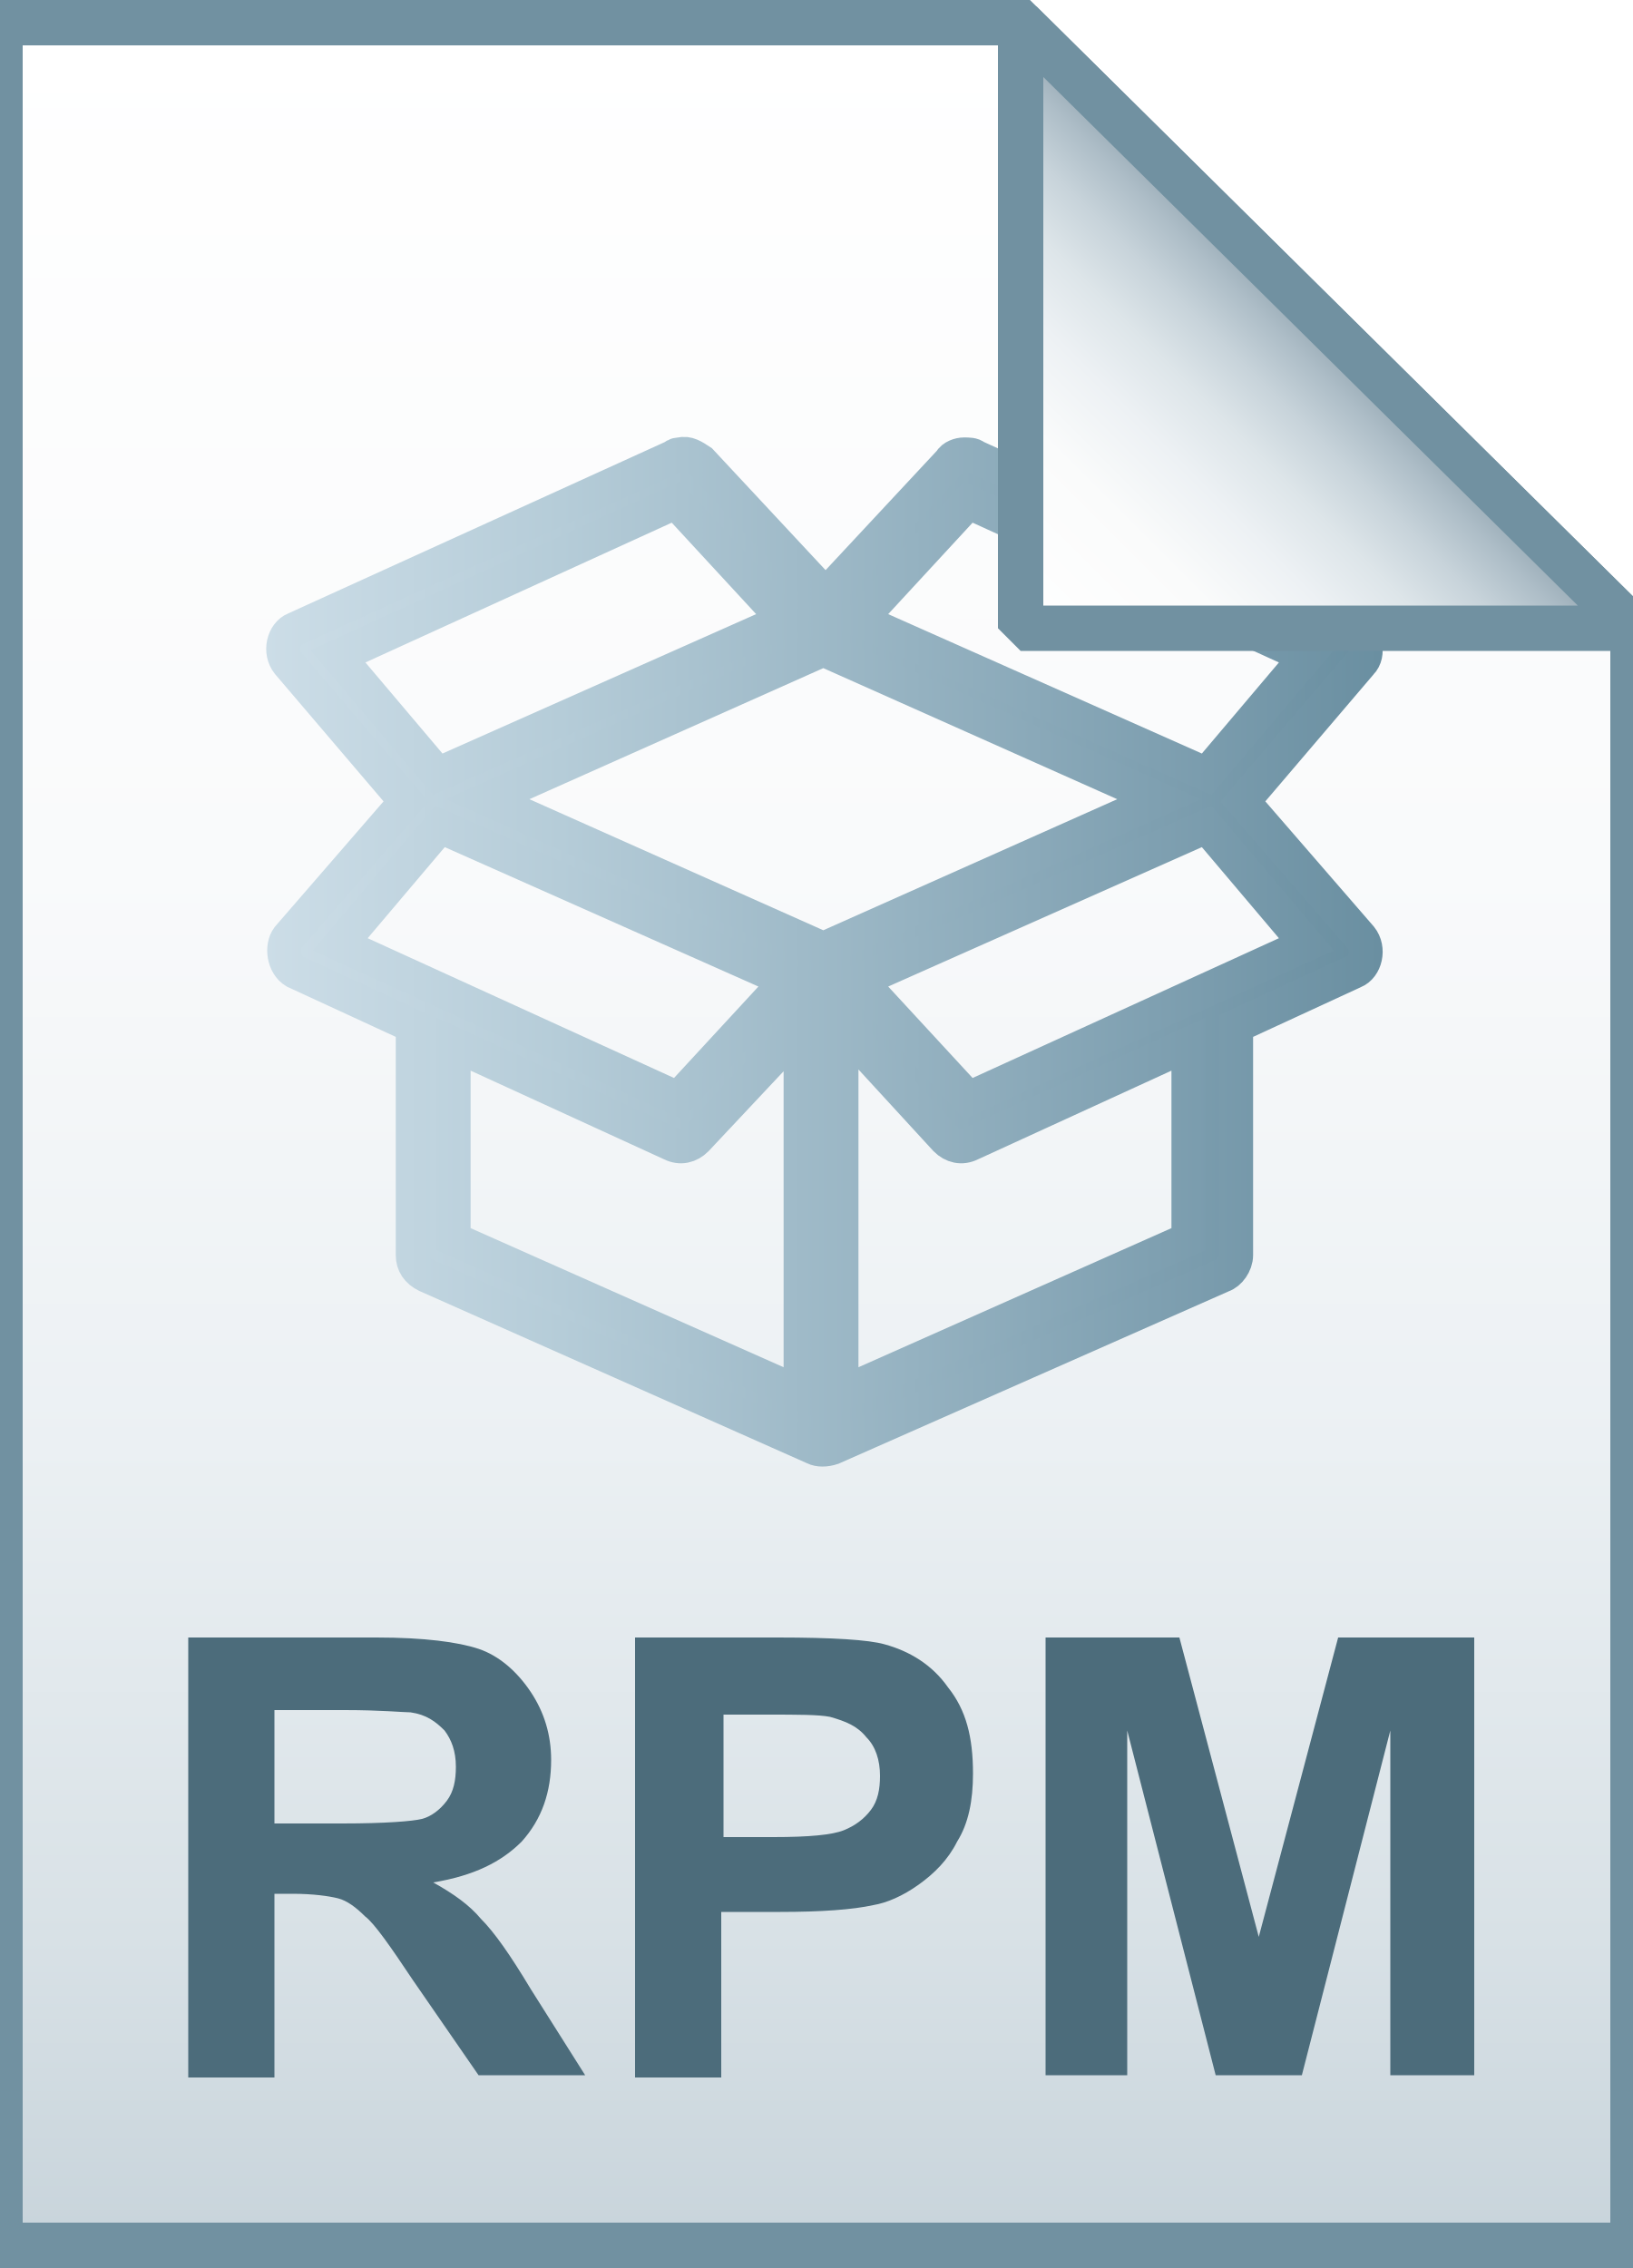
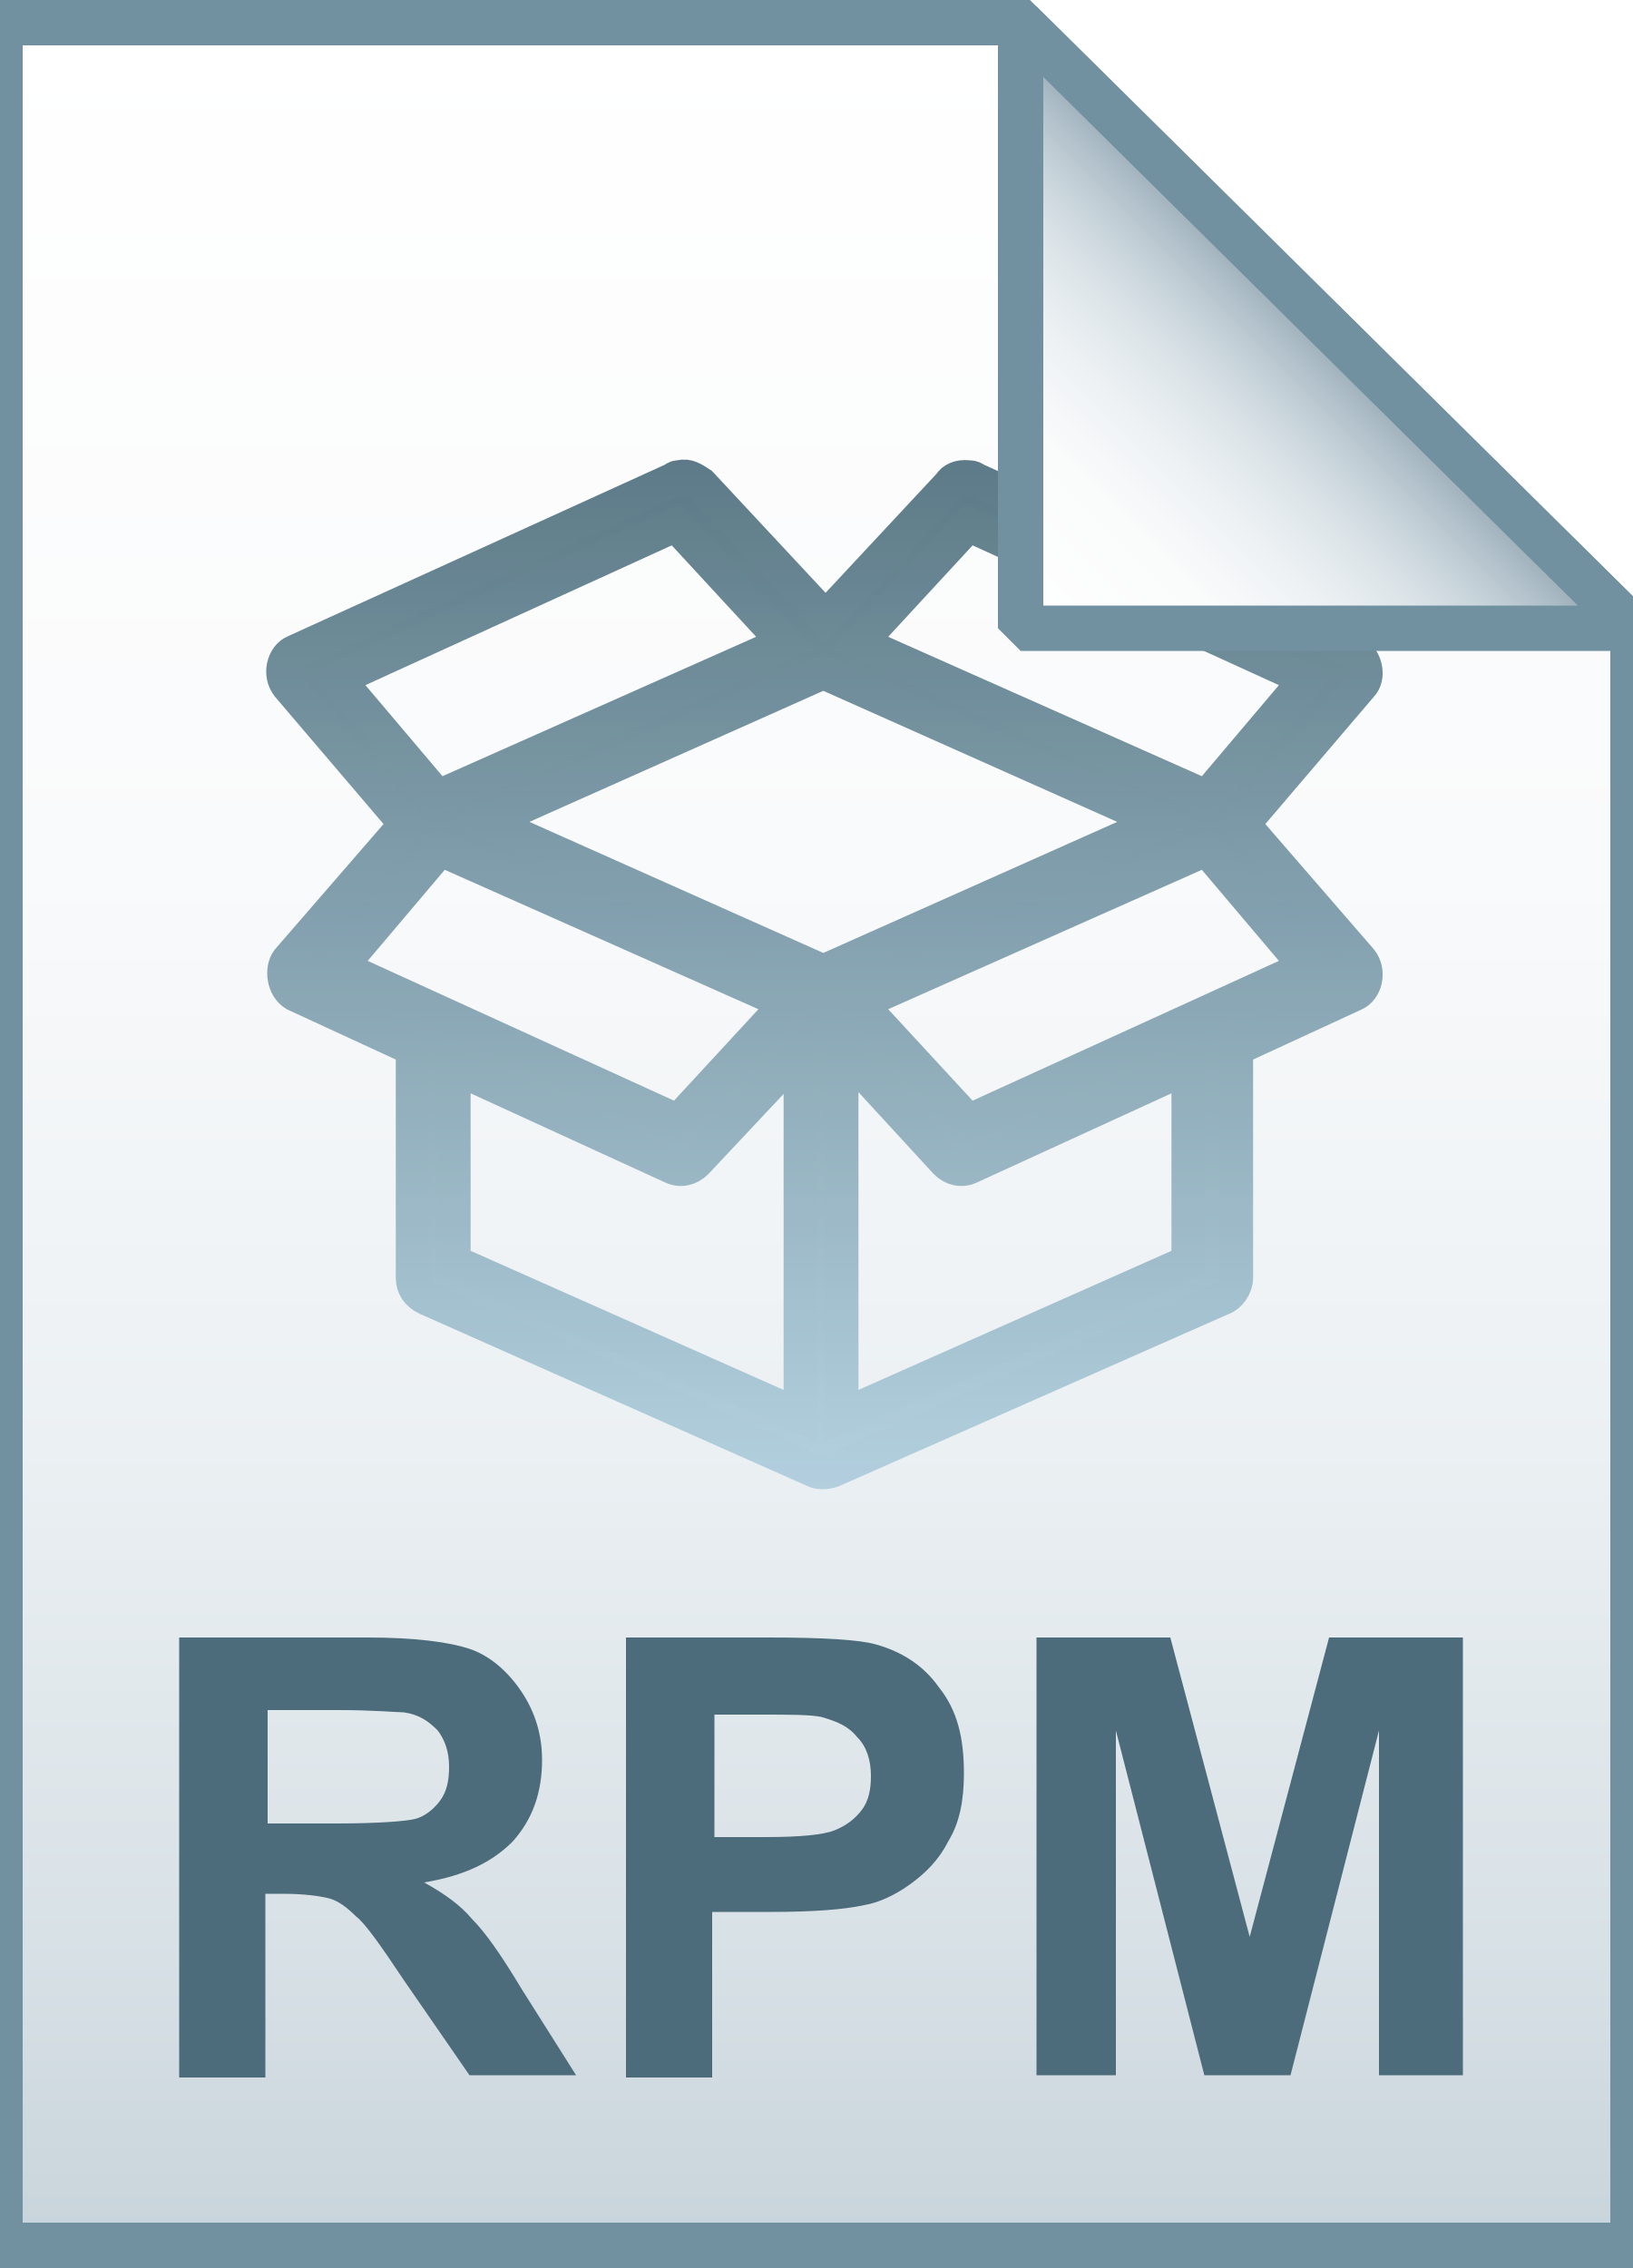
- <svg xmlns="http://www.w3.org/2000/svg" id="Layer_1" viewBox="0 0 72 100">
-   <linearGradient id="SVGID_1_" gradientUnits="userSpaceOnUse" x1="36" y1="97" x2="36" y2="-1" gradientTransform="translate(0 2)">
+ <svg xmlns="http://www.w3.org/2000/svg" viewBox="0 0 72 100">
+   <linearGradient id="a" gradientUnits="userSpaceOnUse" x1="36" y1="97" x2="36" y2="-1" gradientTransform="translate(0 2)">
    <stop offset="0" stop-color="#c8d4db" />
    <stop offset=".139" stop-color="#d8e1e6" />
    <stop offset=".359" stop-color="#ebf0f3" />
    <stop offset=".617" stop-color="#f9fafb" />
    <stop offset="1" stop-color="#fff" />
  </linearGradient>
-   <path d="M45 1l27 26.7V99H0V1h45z" fill="url(#SVGID_1_)" />
+   <path d="M45 1l27 26.7V99H0V1h45z" fill="url(#a)" />
  <path d="M45 1l27 26.7V99H0V1h45z" fill-opacity="0" stroke="#7191a1" stroke-width="2" />
-   <g transform="translate(0 -952.362)">
-     <linearGradient id="SVGID_2_" gradientUnits="userSpaceOnUse" x1="12.471" y1="994.277" x2="60.078" y2="994.277">
-       <stop offset="0" stop-color="#ccdde7" />
-       <stop offset=".265" stop-color="#b5ccd8" />
-       <stop offset=".798" stop-color="#7fa0b1" />
-       <stop offset="1" stop-color="#6a8fa1" />
+   <g transform="translate(0 -952.362)" opacity=".9">
+     <linearGradient id="b" gradientUnits="userSpaceOnUse" x1="36.275" y1="1017.196" x2="36.275" y2="973.359">
+       <stop offset="0" stop-color="#adccdc" />
+       <stop offset="1" stop-color="#4c6c7b" />
    </linearGradient>
-     <linearGradient id="SVGID_3_" gradientUnits="userSpaceOnUse" x1="11.721" y1="994.277" x2="60.828" y2="994.277">
-       <stop offset="0" stop-color="#ccdde7" />
-       <stop offset=".265" stop-color="#b5ccd8" />
-       <stop offset=".798" stop-color="#7fa0b1" />
-       <stop offset="1" stop-color="#6a8fa1" />
+     <linearGradient id="c" gradientUnits="userSpaceOnUse" x1="36.275" y1="1017.946" x2="36.275" y2="972.609">
+       <stop offset="0" stop-color="#adccdc" />
+       <stop offset="1" stop-color="#4c6c7b" />
    </linearGradient>
-     <path d="M30 972.4c-.1 0-.2 0-.3.1L13 980.1c-.5.2-.7 1-.3 1.5l5.2 6.1-5.2 6c-.3.4-.2 1.2.3 1.5l5.2 2.4v10.1c0 .4.2.7.6.9l17.1 7.6c.2.1.5.1.8 0l17.2-7.6c.3-.1.6-.5.6-.9v-10.1l5.2-2.4c.5-.2.7-1 .3-1.5l-5.2-6 5.2-6.1c.4-.4.2-1.2-.3-1.5L43 972.5c-.1-.1-.3-.1-.5-.1s-.5.1-.6.3l-5.5 5.9-5.5-5.9c-.3-.2-.6-.4-.9-.3zm-.2 2.1l4.8 5.2-15.3 6.8-4.4-5.2 14.9-6.8zm12.9 0l14.9 6.8-4.4 5.2-15.3-6.8 4.8-5.2zm-6.4 6.5l14.8 6.6-14.8 6.6-14.8-6.6 14.8-6.6zm-16.9 7.8l15.3 6.8-4.8 5.2L15 994l4.4-5.2zm33.8 0l4.4 5.2-14.9 6.8-4.8-5.2 15.3-6.8zm-17.9 8.9v16.1L20 1007v-8.6l9.6 4.4c.4.2.8.1 1.1-.2l4.6-4.9zm1.9 0l4.5 4.9c.3.3.7.4 1.1.2l9.6-4.4v8.6l-15.3 6.8v-16.1z" fill="url(#SVGID_2_)" stroke="url(#SVGID_3_)" stroke-width="1.5" stroke-miterlimit="10" />
+     <path d="M30 973.4c-.1 0-.2 0-.3.1L13 981.1c-.5.2-.7 1-.3 1.5l5.2 6.1-5.2 6c-.3.4-.2 1.2.3 1.5l5.2 2.4v10.1c0 .4.2.7.6.9l17.1 7.6c.2.1.5.1.8 0l17.2-7.6c.3-.1.6-.5.6-.9v-10.1l5.2-2.4c.5-.2.7-1 .3-1.5l-5.2-6 5.2-6.1c.4-.4.2-1.2-.3-1.5L43 973.5c-.1-.1-.3-.1-.5-.1s-.5.1-.6.3l-5.5 5.9-5.5-5.9c-.3-.2-.6-.4-.9-.3zm-.2 2.1l4.8 5.2-15.3 6.8-4.4-5.2 14.9-6.8zm12.9 0l14.9 6.8-4.4 5.2-15.3-6.8 4.8-5.2zm-6.4 6.5l14.8 6.6-14.8 6.6-14.8-6.6 14.8-6.6zm-16.9 7.8l15.3 6.8-4.8 5.2L15 995l4.4-5.2zm33.8 0l4.4 5.2-14.9 6.8-4.8-5.2 15.3-6.8zm-17.9 8.9v16.1L20 1008v-8.6l9.6 4.4c.4.2.8.1 1.1-.2l4.6-4.9zm1.9 0l4.5 4.9c.3.3.7.4 1.1.2l9.6-4.4v8.6l-15.3 6.8v-16.1z" fill="url(#b)" stroke="url(#c)" stroke-width="1.5" stroke-miterlimit="10" />
  </g>
-   <linearGradient id="SVGID_4_" gradientUnits="userSpaceOnUse" x1="45.037" y1="25.813" x2="58.537" y2="12.313" gradientTransform="translate(0 2)">
+   <linearGradient id="d" gradientUnits="userSpaceOnUse" x1="45.037" y1="25.813" x2="58.537" y2="12.313" gradientTransform="translate(0 2)">
    <stop offset="0" stop-color="#fff" />
    <stop offset=".35" stop-color="#fafbfb" />
    <stop offset=".532" stop-color="#edf1f4" />
    <stop offset=".675" stop-color="#dde5e9" />
    <stop offset=".799" stop-color="#c7d3da" />
    <stop offset=".908" stop-color="#adbdc7" />
    <stop offset="1" stop-color="#92a5b0" />
  </linearGradient>
-   <path d="M45 1l27 26.7H45V1z" fill="url(#SVGID_4_)" />
+   <path d="M45 1l27 26.7H45V1z" fill="url(#d)" />
  <path d="M45 1l27 26.7H45V1z" fill-opacity="0" stroke="#7191a1" stroke-width="2" stroke-linejoin="bevel" />
-   <path d="M8.3 91.5V72.2h8.3c2.1 0 3.6.2 4.5.5.9.3 1.7 1 2.3 1.9s.9 1.9.9 3c0 1.4-.4 2.6-1.3 3.6-.9.9-2.1 1.5-3.9 1.8.9.5 1.6 1 2.1 1.6.6.6 1.3 1.6 2.2 3.1l2.4 3.8h-4.7l-2.9-4.2c-1-1.5-1.7-2.5-2.1-2.8-.4-.4-.8-.7-1.2-.8-.4-.1-1.1-.2-2-.2h-.8v8.1H8.3zm3.9-11.1h2.9c1.9 0 3.1-.1 3.5-.2s.8-.4 1.1-.8c.3-.4.4-.9.4-1.5 0-.7-.2-1.2-.5-1.6-.4-.4-.8-.7-1.5-.8-.3 0-1.3-.1-2.9-.1h-3.1v5zM28 91.5V72.2h6.3c2.4 0 4 .1 4.7.3 1.1.3 2.1.9 2.8 1.9.8 1 1.1 2.2 1.1 3.8 0 1.2-.2 2.2-.7 3-.4.8-1 1.4-1.7 1.9s-1.4.8-2 .9c-.9.2-2.3.3-4.1.3h-2.6v7.3H28zm3.9-16V81h2.2c1.6 0 2.6-.1 3.1-.3.5-.2.9-.5 1.2-.9.3-.4.4-.9.4-1.5 0-.7-.2-1.3-.6-1.7-.4-.5-.9-.7-1.6-.9-.5-.1-1.4-.1-2.8-.1h-1.9zm14.2 16V72.2H52l3.5 13.2L59 72.2h6v19.3h-3.7V76.3l-3.9 15.2h-3.8l-3.9-15.2v15.2h-3.6z" fill="#4c6c7b" />
+   <path d="M7.9 91.5V72.2h8.3c2.1 0 3.6.2 4.5.5.9.3 1.7 1 2.3 1.9s.9 1.9.9 3c0 1.4-.4 2.6-1.3 3.6-.9.9-2.1 1.5-3.9 1.8.9.5 1.6 1 2.1 1.6.6.6 1.3 1.6 2.2 3.1l2.4 3.8h-4.7l-2.9-4.2c-1-1.5-1.7-2.5-2.1-2.8-.4-.4-.8-.7-1.2-.8-.4-.1-1.1-.2-2-.2h-.8v8.1H7.9zm4-11.1h2.9c1.9 0 3.1-.1 3.5-.2s.8-.4 1.1-.8c.3-.4.4-.9.4-1.5 0-.7-.2-1.2-.5-1.6-.4-.4-.8-.7-1.5-.8-.3 0-1.3-.1-2.9-.1h-3.1v5zm15.7 11.1V72.2h6.3c2.4 0 4 .1 4.7.3 1.1.3 2.1.9 2.8 1.9.8 1 1.1 2.2 1.1 3.8 0 1.2-.2 2.2-.7 3-.4.8-1 1.4-1.7 1.9s-1.4.8-2 .9c-.9.2-2.3.3-4.1.3h-2.6v7.3h-3.8zm3.9-16V81h2.2c1.6 0 2.6-.1 3.1-.3.5-.2.9-.5 1.2-.9.3-.4.4-.9.4-1.5 0-.7-.2-1.3-.6-1.7-.4-.5-.9-.7-1.6-.9-.5-.1-1.4-.1-2.8-.1h-1.9zm14.2 16V72.2h5.9l3.5 13.2 3.5-13.2h5.9v19.3h-3.7V76.3l-3.9 15.2h-3.8l-3.9-15.2v15.2h-3.5z" fill="#4c6c7b" />
</svg>
